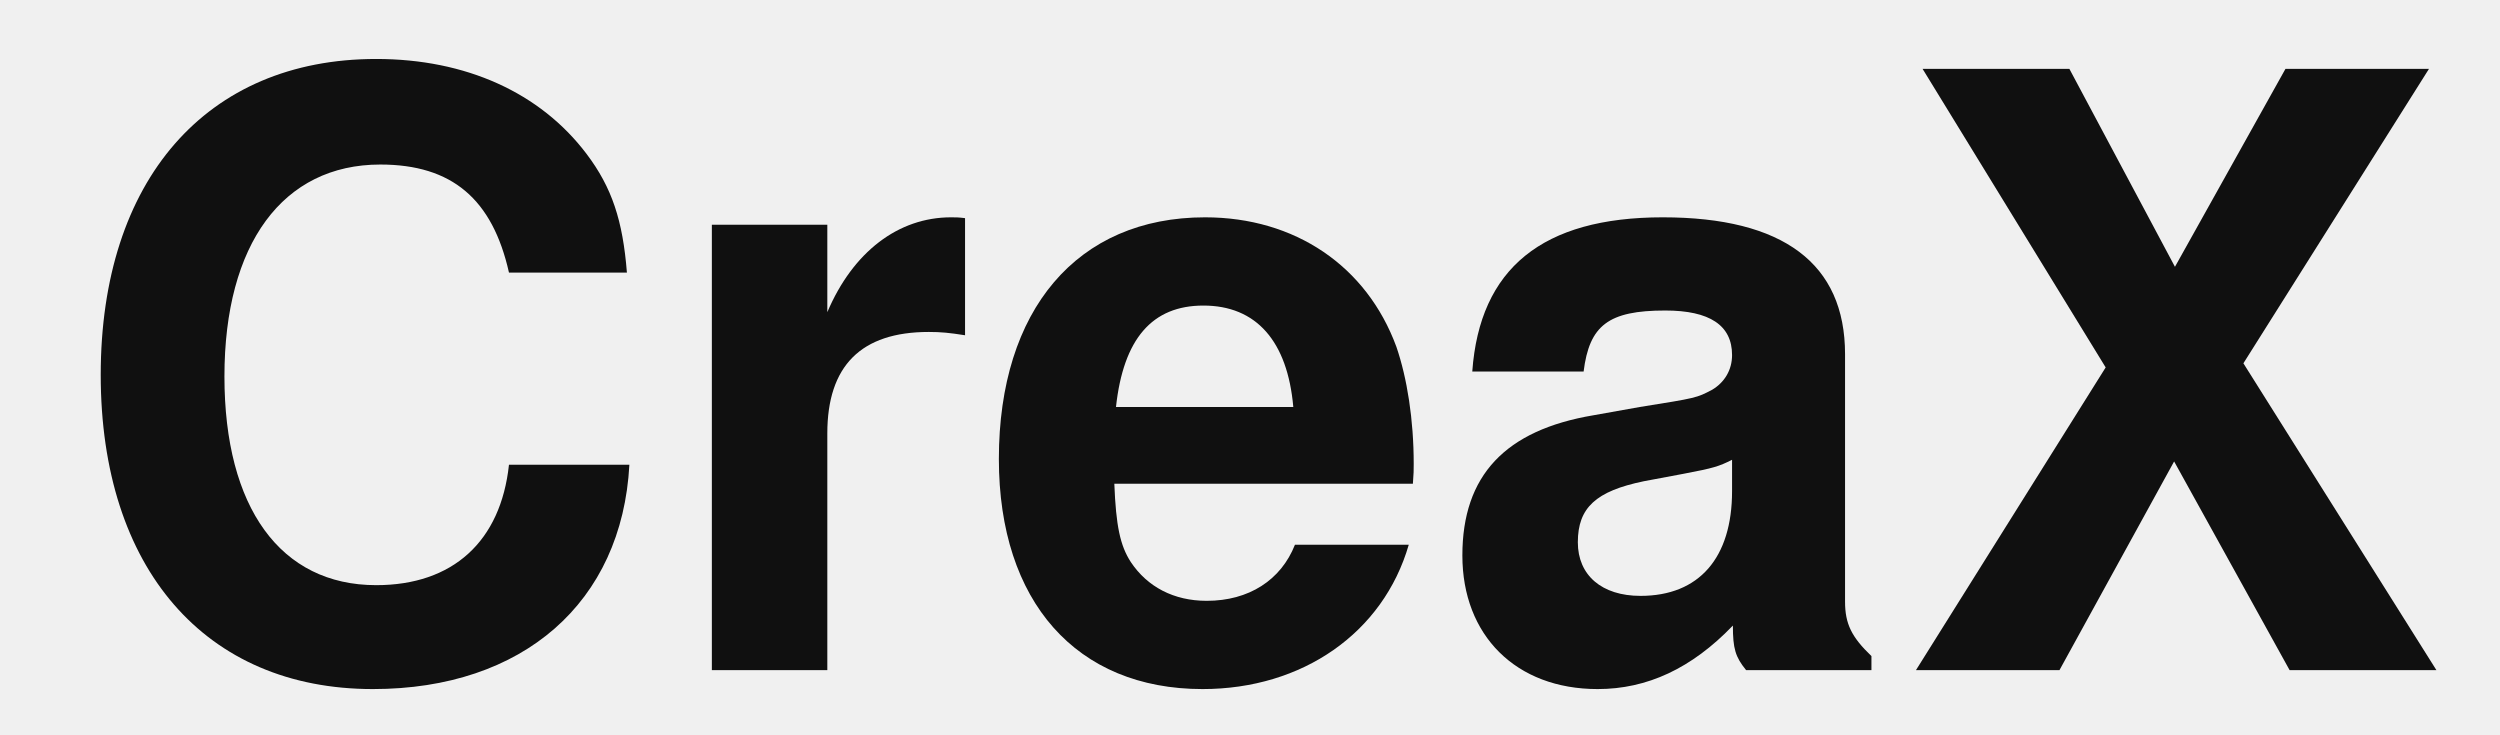
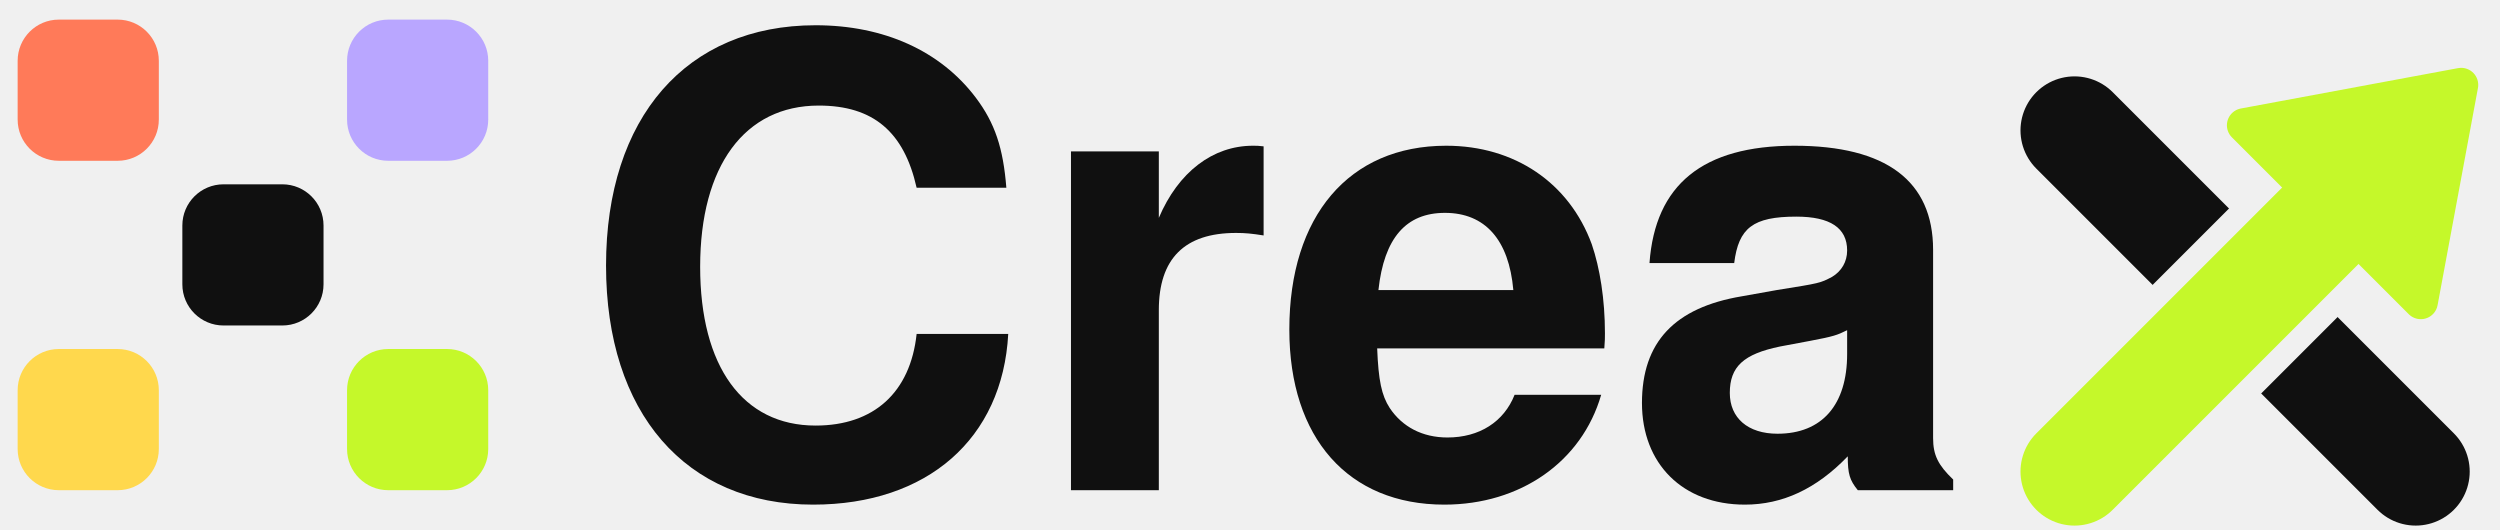
- <svg xmlns="http://www.w3.org/2000/svg" viewBox="5 28 194 57" role="img" aria-label="CreaX">
-   <path d="M.682 .482C.677 .545 .664 .585 .633 .626 .577 .7 .487 .741 .378 .741 .172 .741 .044 .594 .044 .358 .044 .123 .171-.023 .374-.023 .556-.023 .676 .082 .685 .249H.539C.529 .156 .471 .103 .378 .103 .262 .103 .194 .197 .194 .356 .194 .517 .265 .613 .383 .613 .47 .613 .519 .571 .539 .482H.682Z" transform="matrix(64,0,0,-64,10,80)" fill="#101010" />
-   <path d="M.063 .54V0H.203V.287C.203 .369 .244 .41 .326 .41 .341 .41 .351 .409 .37 .406V.548C.362 .549 .359 .549 .353 .549 .289 .549 .234 .507 .203 .434V.54H.063Z" transform="matrix(64,0,0,-64,56.208,80)" fill="#101010" />
-   <path d="M.524 .226C.525 .238 .525 .243 .525 .25 .525 .304 .517 .354 .504 .392 .468 .49 .381 .549 .272 .549 .117 .549 .022 .437 .022 .256 .022 .083 .116-.023 .269-.023 .39-.023 .488 .045 .519 .152H.381C.364 .109 .325 .084 .274 .084 .234 .084 .202 .101 .182 .131 .169 .151 .164 .175 .162 .226H.524M.164 .319C.173 .402 .208 .442 .27 .442 .334 .442 .372 .399 .379 .319H.164Z" transform="matrix(64,0,0,-64,81.10401,80)" fill="#101010" />
-   <path d="M.524 .017C.5 .04 .492 .056 .492 .083V.383C.492 .493 .417 .549 .271 .549 .125 .549 .049 .487 .04 .362H.175C.182 .418 .205 .436 .274 .436 .328 .436 .355 .418 .355 .382 .355 .364 .346 .349 .331 .34 .312 .33 .312 .33 .243 .319L.187 .309C.08 .291 .028 .236 .028 .139 .028 .042 .093-.023 .192-.023 .252-.023 .306 .002 .356 .054 .356 .026 .359 .016 .372 0H.524V.017M.355 .217C.355 .136 .315 .09 .244 .09 .197 .09 .168 .115 .168 .155 .168 .197 .19 .217 .248 .229L.296 .238C.333 .245 .339 .247 .355 .255V.217Z" transform="matrix(64,0,0,-64,116.688,80)" fill="#101010" />
-   <path d="M.419 .372 .644 .729H.47L.336 .489 .208 .729H.03L.252 .367 .022 0H.196L.335 .253 .475 0H.653L.419 .372Z" transform="matrix(64,0,0,-64,152.272,80)" fill="#101010" />
+ <svg xmlns="http://www.w3.org/2000/svg" viewBox="3 30 255 54" role="img" aria-label="CreaX">
+   <defs>
+     <mask id="cruce" maskUnits="userSpaceOnUse" x="-10" y="-10" width="120" height="120">
+       <rect x="-10" y="-10" width="120" height="120" fill="#fff" />
+       <path d="M42 58 L58 42" stroke="#000" stroke-width="27" />
+     </mask>
+   </defs>
+   <g transform="translate(0 27.2) scale(0.6)">
+     <rect x="8" y="8" width="24" height="24" rx="7" fill="#FF7A59" />
+     <rect x="64" y="8" width="24" height="24" rx="7" fill="#B9A6FF" />
+     <rect x="36" y="36" width="24" height="24" rx="7" fill="#101010" />
+     <rect x="8" y="64" width="24" height="24" rx="7" fill="#FFD84D" />
+     <rect x="64" y="64" width="24" height="24" rx="7" fill="#C5F82A" />
+   </g>
+   <g>
+     <path d="M.682 .482C.677 .545 .664 .585 .633 .626 .577 .7 .487 .741 .378 .741 .172 .741 .044 .594 .044 .358 .044 .123 .171-.023 .374-.023 .556-.023 .676 .082 .685 .249H.539C.529 .156 .471 .103 .378 .103 .262 .103 .194 .197 .194 .356 .194 .517 .265 .613 .383 .613 .47 .613 .519 .571 .539 .482H.682Z" transform="matrix(64,0,0,-64,62.0,80)" fill="#101010" />
+   </g>
+   <g>
+     <path d="M.063 .54V0H.203V.287C.203 .369 .244 .41 .326 .41 .341 .41 .351 .409 .37 .406V.548C.362 .549 .359 .549 .353 .549 .289 .549 .234 .507 .203 .434V.54H.063Z" transform="matrix(64,0,0,-64,108.208,80)" fill="#101010" />
+   </g>
+   <g>
+     <path d="M.524 .226C.525 .238 .525 .243 .525 .25 .525 .304 .517 .354 .504 .392 .468 .49 .381 .549 .272 .549 .117 .549 .022 .437 .022 .256 .022 .083 .116-.023 .269-.023 .39-.023 .488 .045 .519 .152H.381C.364 .109 .325 .084 .274 .084 .234 .084 .202 .101 .182 .131 .169 .151 .164 .175 .162 .226H.524M.164 .319C.173 .402 .208 .442 .27 .442 .334 .442 .372 .399 .379 .319H.164Z" transform="matrix(64,0,0,-64,133.104,80)" fill="#101010" />
+   </g>
+   <g>
+     <path d="M.524 .017C.5 .04 .492 .056 .492 .083V.383C.492 .493 .417 .549 .271 .549 .125 .549 .049 .487 .04 .362H.175C.182 .418 .205 .436 .274 .436 .328 .436 .355 .418 .355 .382 .355 .364 .346 .349 .331 .34 .312 .33 .312 .33 .243 .319L.187 .309C.08 .291 .028 .236 .028 .139 .028 .042 .093-.023 .192-.023 .252-.023 .306 .002 .356 .054 .356 .026 .359 .016 .372 0H.524V.017M.355 .217C.355 .136 .315 .09 .244 .09 .197 .09 .168 .115 .168 .155 .168 .197 .19 .217 .248 .229L.296 .238C.333 .245 .339 .247 .355 .255V.217Z" transform="matrix(64,0,0,-64,168.688,80)" fill="#101010" />
+   </g>
+   <g transform="translate(203 31.7) scale(0.58)">
+     <path d="M20 20 L80 80" stroke="#101010" stroke-width="19" stroke-linecap="round" fill="none" mask="url(#cruce)" />
+     <path d="M20 80 L65.4 34.6" stroke="#C5F82A" stroke-width="19" stroke-linecap="round" fill="none" />
+     <path d="M88 12 L80.9 50.2 L49.8 19.1 Z" fill="#C5F82A" stroke="#C5F82A" stroke-width="6" stroke-linejoin="round" />
+   </g>
</svg>
